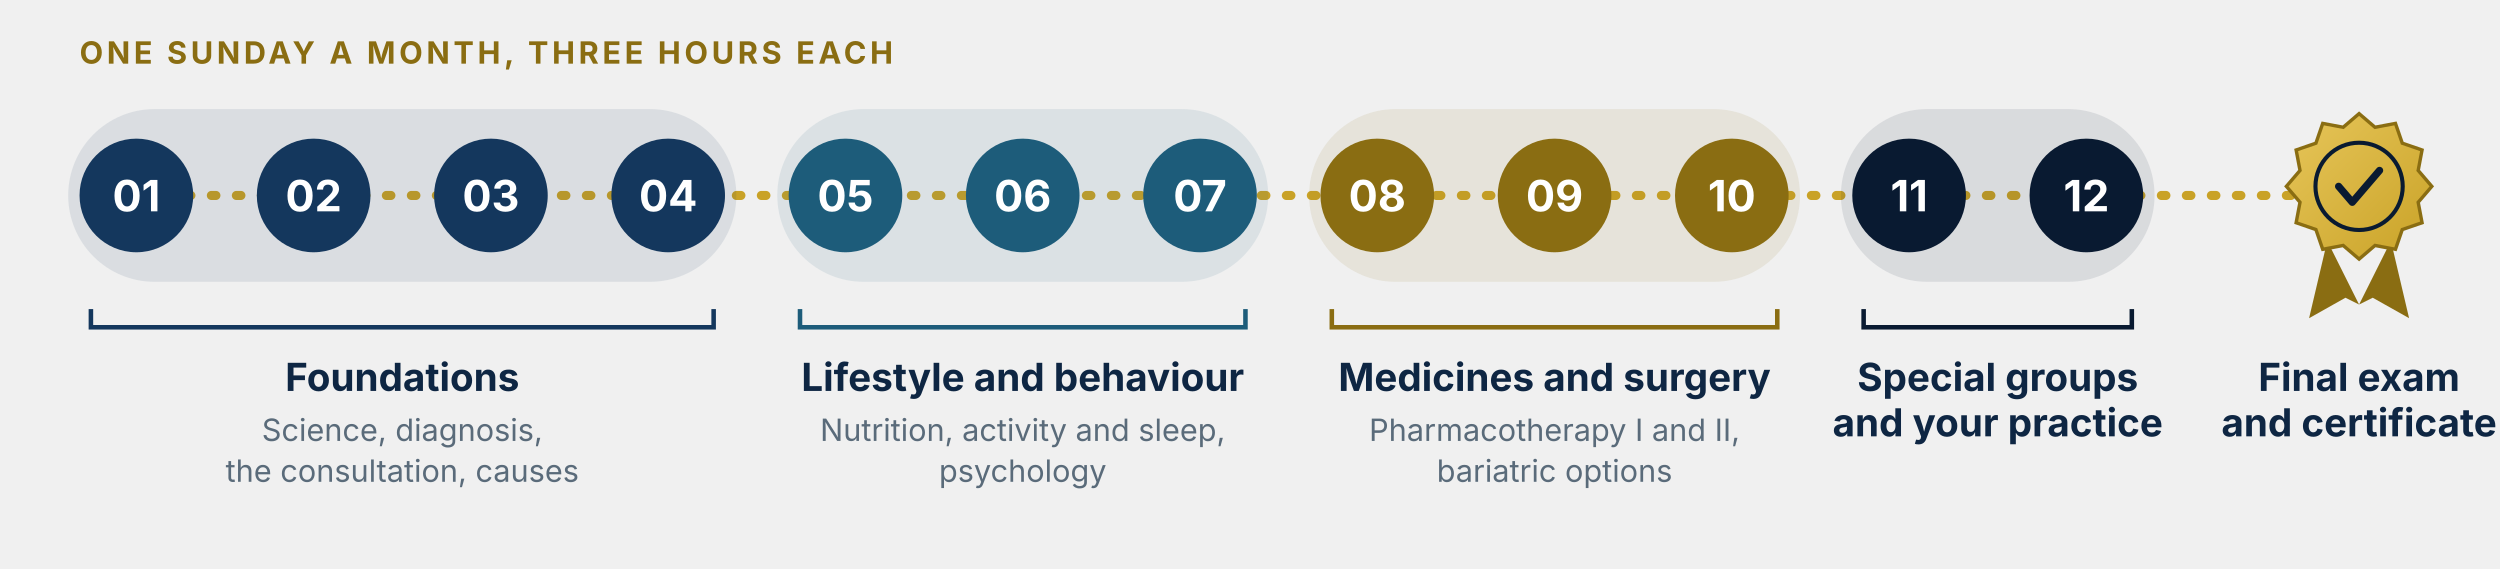
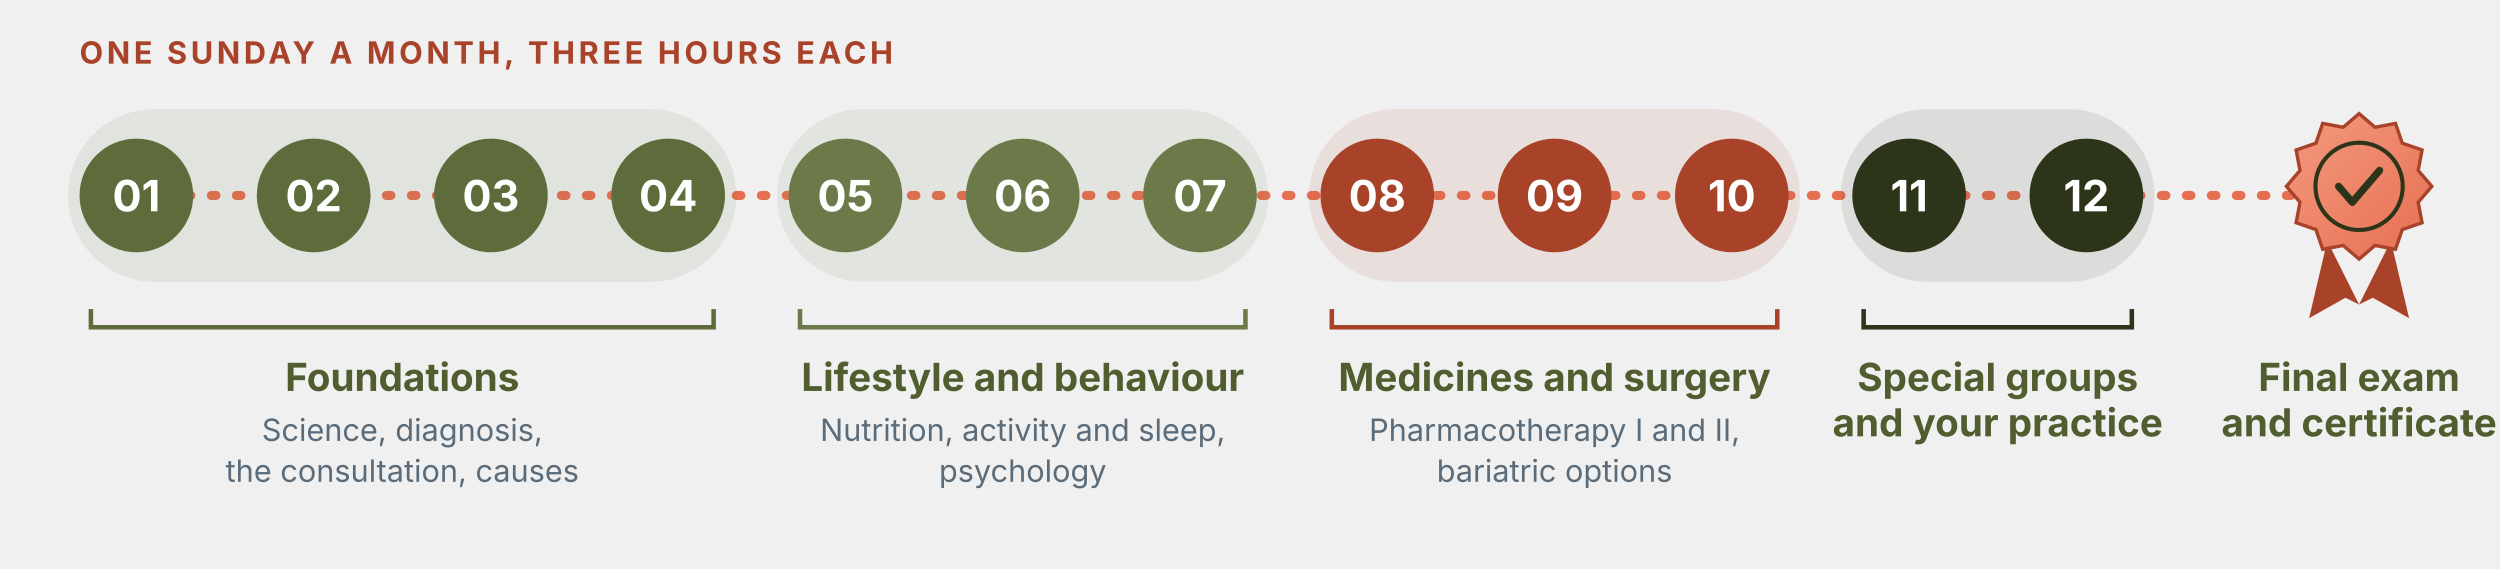
<svg xmlns="http://www.w3.org/2000/svg" viewBox="0 0 1100 250" width="1100" height="250" role="img" aria-labelledby="t d">
  <defs>
    <linearGradient id="gold" x1="0" y1="0" x2="1" y2="1">
-       <stop offset="0" stop-color="#e7c65a" />
-       <stop offset="1" stop-color="#c9a227" />
+       <stop offset="0" stop-color="#f39a80" />
+       <stop offset="1" stop-color="#e76f51" />
    </linearGradient>
    <linearGradient id="navy" x1="0" y1="0" x2="0" y2="1">
-       <stop offset="0" stop-color="#14375d" />
-       <stop offset="1" stop-color="#0e2643" />
+       <stop offset="0" stop-color="#5d6c3a" />
+       <stop offset="1" stop-color="#4f5d2f" />
    </linearGradient>
    <marker id="arr" viewBox="0 0 10 10" refX="8" refY="5" markerWidth="7" markerHeight="7" orient="auto-start-reverse">
-       <path d="M0 0L10 5L0 10z" fill="#c9a227" />
+       <path d="M0 0L10 5L0 10z" fill="#e76f51" />
    </marker>
  </defs>
-   <line x1="60" y1="86" x2="1014" y2="86" stroke="#c9a227" stroke-width="4" stroke-dasharray="2 9" stroke-linecap="round" />
-   <rect x="30" y="48" width="294" height="76" rx="38" fill="#14375d" opacity=".1" />
-   <circle cx="60" cy="86" r="25" fill="#14375d" />
+   <line x1="60" y1="86" x2="1014" y2="86" stroke="#e76f51" stroke-width="4" stroke-dasharray="2 9" stroke-linecap="round" />
+   <rect x="30" y="48" width="294" height="76" rx="38" fill="#5d6c3a" opacity=".1" />
+   <circle cx="60" cy="86" r="25" fill="#5d6c3a" />
  <text x="60.0" y="93.0" font-family="Inter, 'Segoe UI', Roboto, Helvetica, Arial, sans-serif" font-size="19" font-weight="700" fill="#fff" text-anchor="middle">01</text>
-   <circle cx="138" cy="86" r="25" fill="#14375d" />
+   <circle cx="138" cy="86" r="25" fill="#5d6c3a" />
  <text x="138.0" y="93.0" font-family="Inter, 'Segoe UI', Roboto, Helvetica, Arial, sans-serif" font-size="19" font-weight="700" fill="#fff" text-anchor="middle">02</text>
-   <circle cx="216" cy="86" r="25" fill="#14375d" />
+   <circle cx="216" cy="86" r="25" fill="#5d6c3a" />
  <text x="216.0" y="93.0" font-family="Inter, 'Segoe UI', Roboto, Helvetica, Arial, sans-serif" font-size="19" font-weight="700" fill="#fff" text-anchor="middle">03</text>
-   <circle cx="294" cy="86" r="25" fill="#14375d" />
+   <circle cx="294" cy="86" r="25" fill="#5d6c3a" />
  <text x="294.0" y="93.0" font-family="Inter, 'Segoe UI', Roboto, Helvetica, Arial, sans-serif" font-size="19" font-weight="700" fill="#fff" text-anchor="middle">04</text>
-   <path d="M40 136 v8 H314 v-8" fill="none" stroke="#14375d" stroke-width="2" />
-   <text x="177.0" y="172.0" font-family="Inter, 'Segoe UI', Roboto, Helvetica, Arial, sans-serif" font-size="17" font-weight="700" fill="#0e2643" text-anchor="middle">Foundations</text>
+   <path d="M40 136 v8 H314 v-8" fill="none" stroke="#5d6c3a" stroke-width="2" />
+   <text x="177.0" y="172.0" font-family="Inter, 'Segoe UI', Roboto, Helvetica, Arial, sans-serif" font-size="17" font-weight="700" fill="#4f5d2f" text-anchor="middle">Foundations</text>
  <text x="177.0" y="194.0" font-family="Inter, 'Segoe UI', Roboto, Helvetica, Arial, sans-serif" font-size="13.5" font-weight="400" fill="#5a6b7a" text-anchor="middle">Science, diagnosis,</text>
  <text x="177.0" y="212.0" font-family="Inter, 'Segoe UI', Roboto, Helvetica, Arial, sans-serif" font-size="13.5" font-weight="400" fill="#5a6b7a" text-anchor="middle">the consultation, causes</text>
-   <rect x="342" y="48" width="216" height="76" rx="38" fill="#1d5c7a" opacity=".1" />
-   <circle cx="372" cy="86" r="25" fill="#1d5c7a" />
+   <rect x="342" y="48" width="216" height="76" rx="38" fill="#6b7a48" opacity=".1" />
+   <circle cx="372" cy="86" r="25" fill="#6b7a48" />
  <text x="372.0" y="93.0" font-family="Inter, 'Segoe UI', Roboto, Helvetica, Arial, sans-serif" font-size="19" font-weight="700" fill="#fff" text-anchor="middle">05</text>
-   <circle cx="450" cy="86" r="25" fill="#1d5c7a" />
+   <circle cx="450" cy="86" r="25" fill="#6b7a48" />
  <text x="450.0" y="93.0" font-family="Inter, 'Segoe UI', Roboto, Helvetica, Arial, sans-serif" font-size="19" font-weight="700" fill="#fff" text-anchor="middle">06</text>
-   <circle cx="528" cy="86" r="25" fill="#1d5c7a" />
+   <circle cx="528" cy="86" r="25" fill="#6b7a48" />
  <text x="528.0" y="93.0" font-family="Inter, 'Segoe UI', Roboto, Helvetica, Arial, sans-serif" font-size="19" font-weight="700" fill="#fff" text-anchor="middle">07</text>
-   <path d="M352 136 v8 H548 v-8" fill="none" stroke="#1d5c7a" stroke-width="2" />
-   <text x="450.0" y="172.0" font-family="Inter, 'Segoe UI', Roboto, Helvetica, Arial, sans-serif" font-size="17" font-weight="700" fill="#0e2643" text-anchor="middle">Lifestyle and behaviour</text>
+   <path d="M352 136 v8 H548 v-8" fill="none" stroke="#6b7a48" stroke-width="2" />
+   <text x="450.0" y="172.0" font-family="Inter, 'Segoe UI', Roboto, Helvetica, Arial, sans-serif" font-size="17" font-weight="700" fill="#4f5d2f" text-anchor="middle">Lifestyle and behaviour</text>
  <text x="450.0" y="194.0" font-family="Inter, 'Segoe UI', Roboto, Helvetica, Arial, sans-serif" font-size="13.5" font-weight="400" fill="#5a6b7a" text-anchor="middle">Nutrition, activity and sleep,</text>
  <text x="450.0" y="212.0" font-family="Inter, 'Segoe UI', Roboto, Helvetica, Arial, sans-serif" font-size="13.5" font-weight="400" fill="#5a6b7a" text-anchor="middle">psychology</text>
-   <rect x="576" y="48" width="216" height="76" rx="38" fill="#8a6d12" opacity=".1" />
-   <circle cx="606" cy="86" r="25" fill="#8a6d12" />
+   <rect x="576" y="48" width="216" height="76" rx="38" fill="#a8432a" opacity=".1" />
+   <circle cx="606" cy="86" r="25" fill="#a8432a" />
  <text x="606.0" y="93.0" font-family="Inter, 'Segoe UI', Roboto, Helvetica, Arial, sans-serif" font-size="19" font-weight="700" fill="#fff" text-anchor="middle">08</text>
-   <circle cx="684" cy="86" r="25" fill="#8a6d12" />
+   <circle cx="684" cy="86" r="25" fill="#a8432a" />
  <text x="684.0" y="93.0" font-family="Inter, 'Segoe UI', Roboto, Helvetica, Arial, sans-serif" font-size="19" font-weight="700" fill="#fff" text-anchor="middle">09</text>
-   <circle cx="762" cy="86" r="25" fill="#8a6d12" />
+   <circle cx="762" cy="86" r="25" fill="#a8432a" />
  <text x="762.0" y="93.0" font-family="Inter, 'Segoe UI', Roboto, Helvetica, Arial, sans-serif" font-size="19" font-weight="700" fill="#fff" text-anchor="middle">10</text>
-   <path d="M586 136 v8 H782 v-8" fill="none" stroke="#8a6d12" stroke-width="2" />
-   <text x="684.0" y="172.0" font-family="Inter, 'Segoe UI', Roboto, Helvetica, Arial, sans-serif" font-size="17" font-weight="700" fill="#0e2643" text-anchor="middle">Medicines and surgery</text>
+   <path d="M586 136 v8 H782 v-8" fill="none" stroke="#a8432a" stroke-width="2" />
+   <text x="684.0" y="172.0" font-family="Inter, 'Segoe UI', Roboto, Helvetica, Arial, sans-serif" font-size="17" font-weight="700" fill="#4f5d2f" text-anchor="middle">Medicines and surgery</text>
  <text x="684.0" y="194.0" font-family="Inter, 'Segoe UI', Roboto, Helvetica, Arial, sans-serif" font-size="13.5" font-weight="400" fill="#5a6b7a" text-anchor="middle">Pharmacotherapy I and II,</text>
  <text x="684.0" y="212.0" font-family="Inter, 'Segoe UI', Roboto, Helvetica, Arial, sans-serif" font-size="13.5" font-weight="400" fill="#5a6b7a" text-anchor="middle">bariatric options</text>
-   <rect x="810" y="48" width="138" height="76" rx="38" fill="#091a31" opacity=".1" />
-   <circle cx="840" cy="86" r="25" fill="#091a31" />
+   <rect x="810" y="48" width="138" height="76" rx="38" fill="#2c3419" opacity=".1" />
+   <circle cx="840" cy="86" r="25" fill="#2c3419" />
  <text x="840.0" y="93.0" font-family="Inter, 'Segoe UI', Roboto, Helvetica, Arial, sans-serif" font-size="19" font-weight="700" fill="#fff" text-anchor="middle">11</text>
-   <circle cx="918" cy="86" r="25" fill="#091a31" />
+   <circle cx="918" cy="86" r="25" fill="#2c3419" />
  <text x="918.0" y="93.0" font-family="Inter, 'Segoe UI', Roboto, Helvetica, Arial, sans-serif" font-size="19" font-weight="700" fill="#fff" text-anchor="middle">12</text>
-   <path d="M820 136 v8 H938 v-8" fill="none" stroke="#091a31" stroke-width="2" />
-   <text x="879.0" y="172.0" font-family="Inter, 'Segoe UI', Roboto, Helvetica, Arial, sans-serif" font-size="17" font-weight="700" fill="#0e2643" text-anchor="middle">Special groups</text>
-   <text x="879.0" y="192.0" font-family="Inter, 'Segoe UI', Roboto, Helvetica, Arial, sans-serif" font-size="17" font-weight="700" fill="#0e2643" text-anchor="middle">and your practice</text>
-   <path d="M1024 106 l-8 34 l16 -9 l6 3z M1052 106 l8 34 l-16 -9 l-6 3z" fill="#8a6d12" />
-   <polygon points="1070.0,82.0 1064.0,89.0 1065.7,98.0 1057.0,101.0 1054.0,109.7 1045.0,108.0 1038.0,114.0 1031.0,108.0 1022.0,109.7 1019.0,101.0 1010.3,98.0 1012.0,89.0 1006.0,82.0 1012.0,75.0 1010.3,66.0 1019.0,63.0 1022.0,54.3 1031.0,56.0 1038.0,50.0 1045.0,56.0 1054.0,54.3 1057.0,63.0 1065.7,66.0 1064.0,75.0" fill="url(#gold)" stroke="#8a6d12" stroke-width="1.5" />
-   <circle cx="1038" cy="82" r="19.2" fill="none" stroke="#091a31" stroke-width="1.8" />
-   <path d="M1029 82 l6 7 l12 -14" fill="none" stroke="#091a31" stroke-width="3.2" stroke-linecap="round" stroke-linejoin="round" />
-   <text x="1038.0" y="172.0" font-family="Inter, 'Segoe UI', Roboto, Helvetica, Arial, sans-serif" font-size="17" font-weight="700" fill="#0e2643" text-anchor="middle">Final exam</text>
-   <text x="1038.0" y="192.0" font-family="Inter, 'Segoe UI', Roboto, Helvetica, Arial, sans-serif" font-size="17" font-weight="700" fill="#0e2643" text-anchor="middle">and certificate</text>
-   <text x="35.0" y="28.0" font-family="Inter, 'Segoe UI', Roboto, Helvetica, Arial, sans-serif" font-size="13.5" font-weight="700" fill="#8a6d12" text-anchor="start" letter-spacing="1.6">ONE SUNDAY A MONTH, THREE HOURS EACH</text>
+   <path d="M820 136 v8 H938 v-8" fill="none" stroke="#2c3419" stroke-width="2" />
+   <text x="879.0" y="172.0" font-family="Inter, 'Segoe UI', Roboto, Helvetica, Arial, sans-serif" font-size="17" font-weight="700" fill="#4f5d2f" text-anchor="middle">Special groups</text>
+   <text x="879.0" y="192.0" font-family="Inter, 'Segoe UI', Roboto, Helvetica, Arial, sans-serif" font-size="17" font-weight="700" fill="#4f5d2f" text-anchor="middle">and your practice</text>
+   <path d="M1024 106 l-8 34 l16 -9 l6 3z M1052 106 l8 34 l-16 -9 l-6 3z" fill="#a8432a" />
+   <polygon points="1070.0,82.0 1064.0,89.0 1065.7,98.0 1057.0,101.0 1054.0,109.7 1045.0,108.0 1038.0,114.0 1031.0,108.0 1022.0,109.7 1019.0,101.0 1010.3,98.0 1012.0,89.0 1006.0,82.0 1012.0,75.0 1010.3,66.0 1019.0,63.0 1022.0,54.3 1031.0,56.0 1038.0,50.0 1045.0,56.0 1054.0,54.3 1057.0,63.0 1065.7,66.0 1064.0,75.0" fill="url(#gold)" stroke="#a8432a" stroke-width="1.5" />
+   <circle cx="1038" cy="82" r="19.2" fill="none" stroke="#2c3419" stroke-width="1.8" />
+   <path d="M1029 82 l6 7 l12 -14" fill="none" stroke="#2c3419" stroke-width="3.2" stroke-linecap="round" stroke-linejoin="round" />
+   <text x="1038.0" y="172.0" font-family="Inter, 'Segoe UI', Roboto, Helvetica, Arial, sans-serif" font-size="17" font-weight="700" fill="#4f5d2f" text-anchor="middle">Final exam</text>
+   <text x="1038.0" y="192.0" font-family="Inter, 'Segoe UI', Roboto, Helvetica, Arial, sans-serif" font-size="17" font-weight="700" fill="#4f5d2f" text-anchor="middle">and certificate</text>
+   <text x="35.0" y="28.0" font-family="Inter, 'Segoe UI', Roboto, Helvetica, Arial, sans-serif" font-size="13.5" font-weight="700" fill="#a8432a" text-anchor="start" letter-spacing="1.6">ONE SUNDAY A MONTH, THREE HOURS EACH</text>
</svg>
